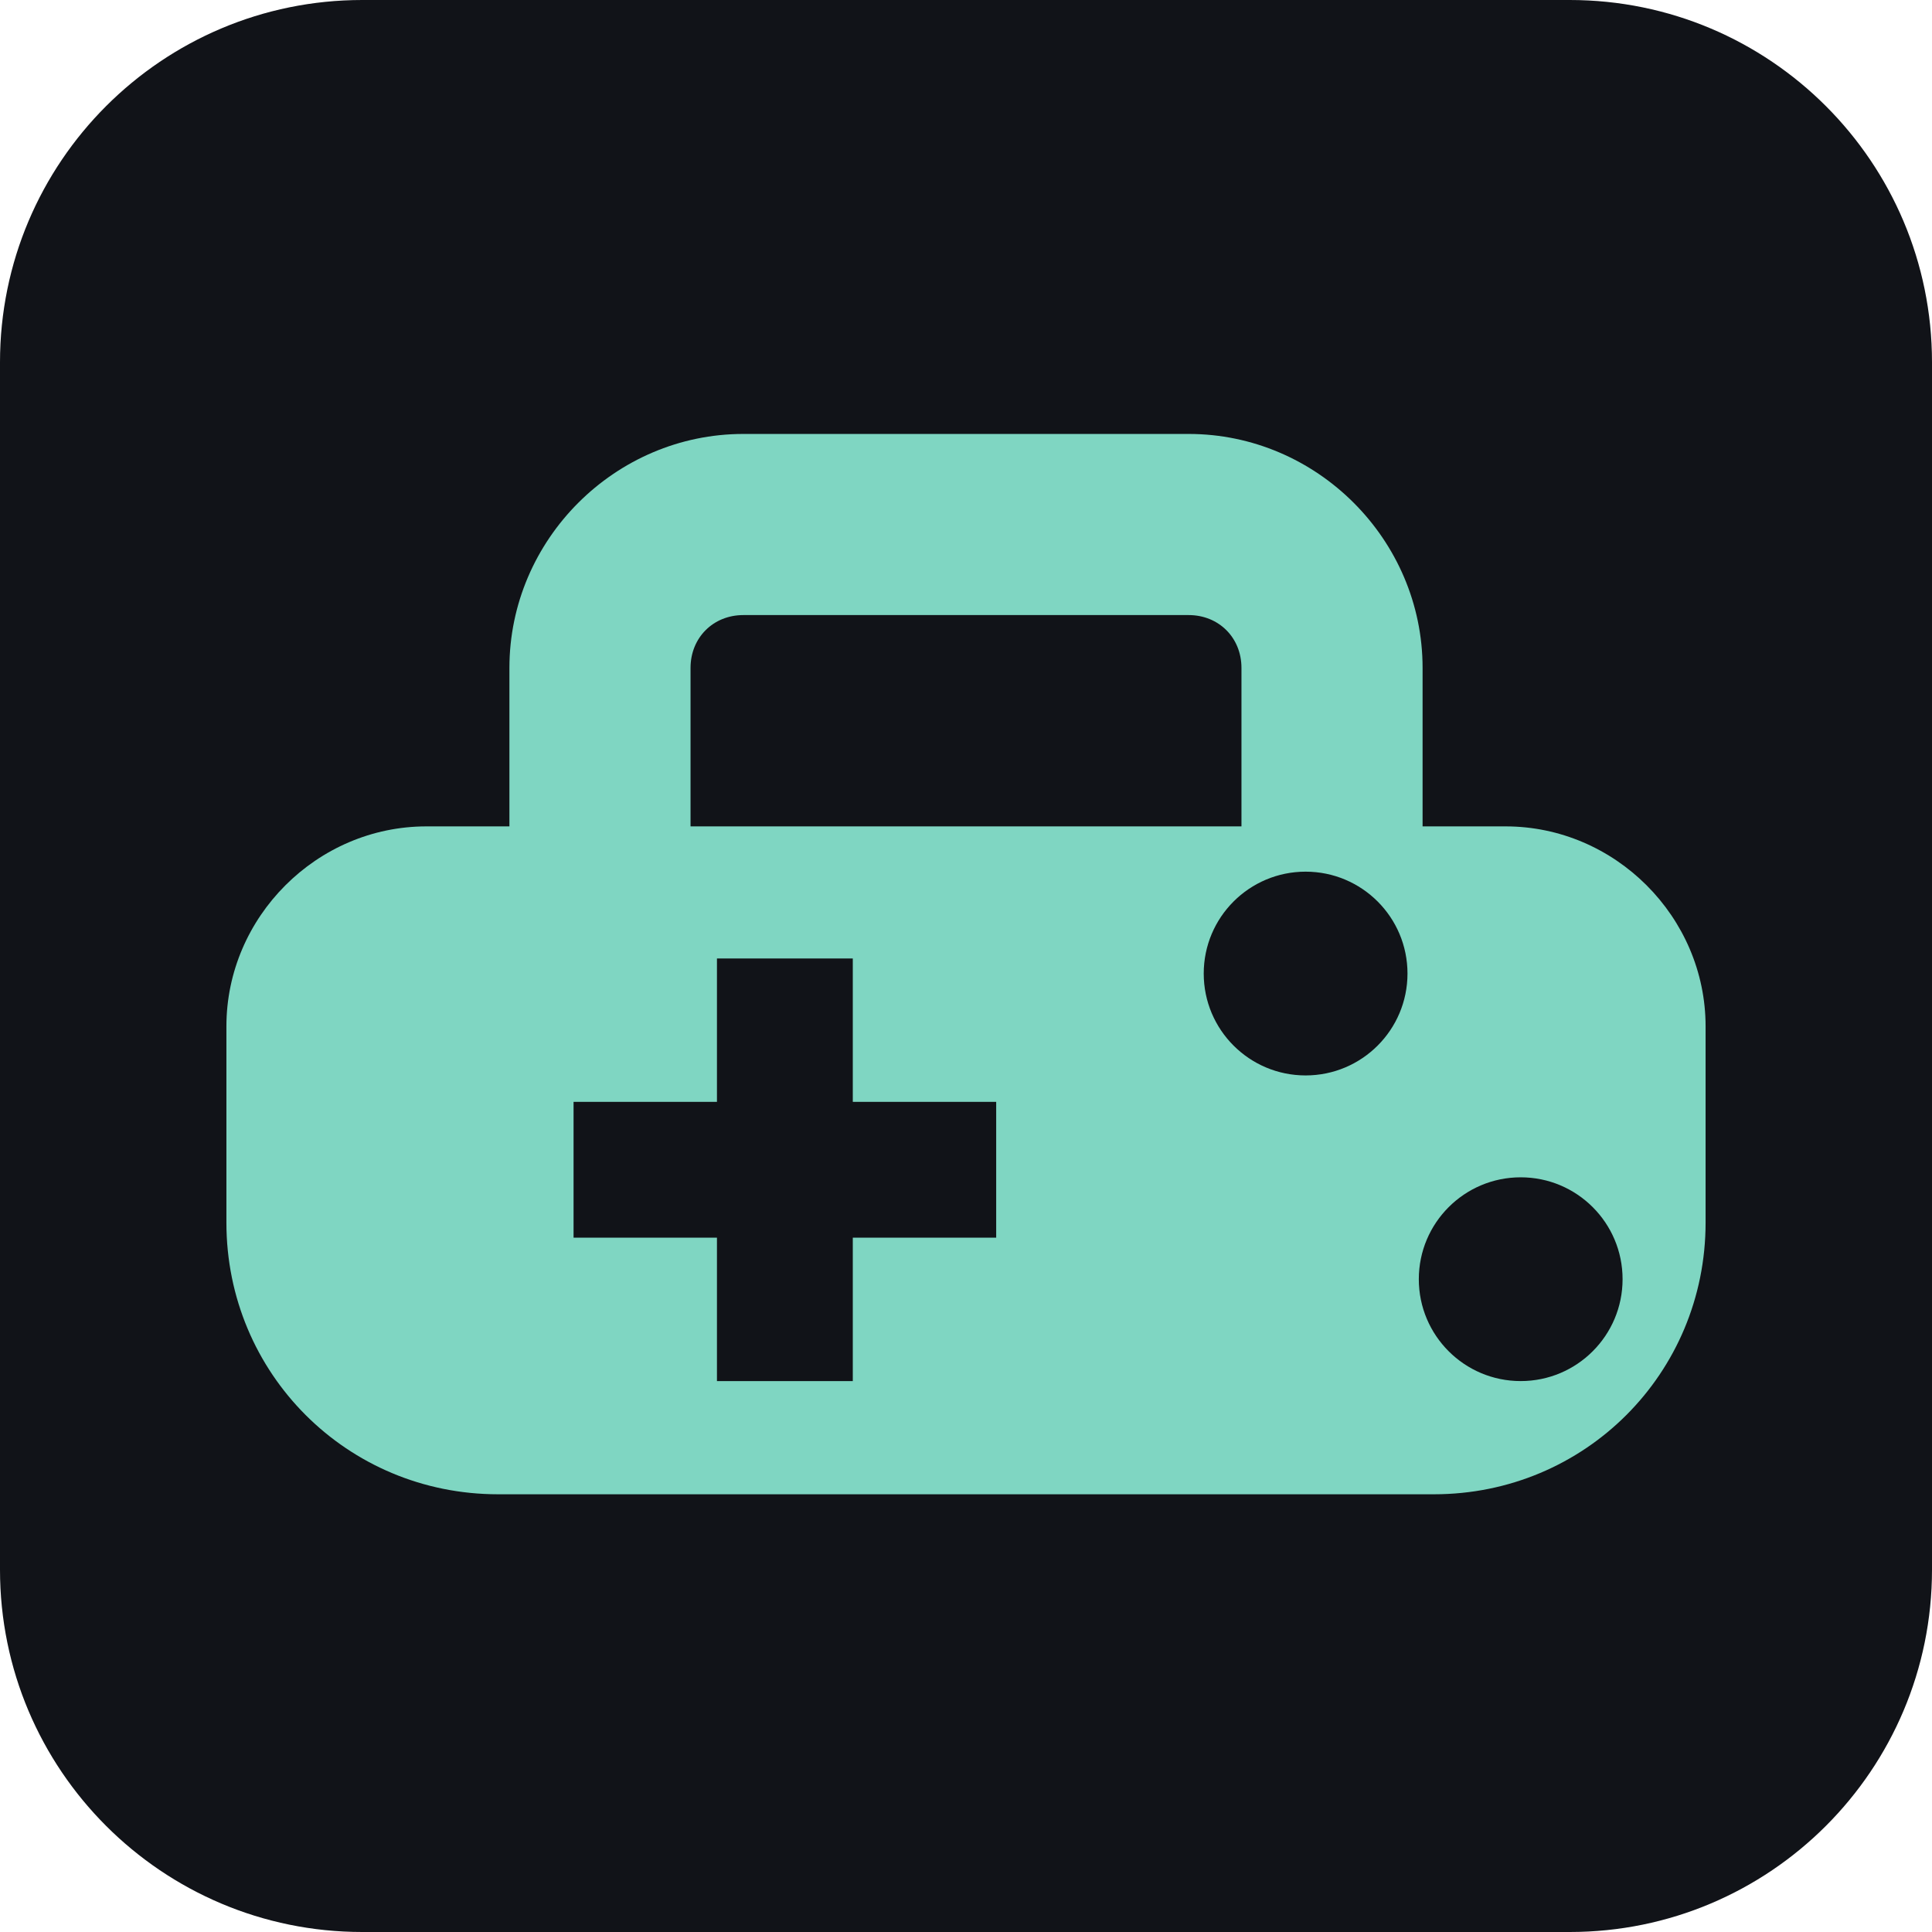
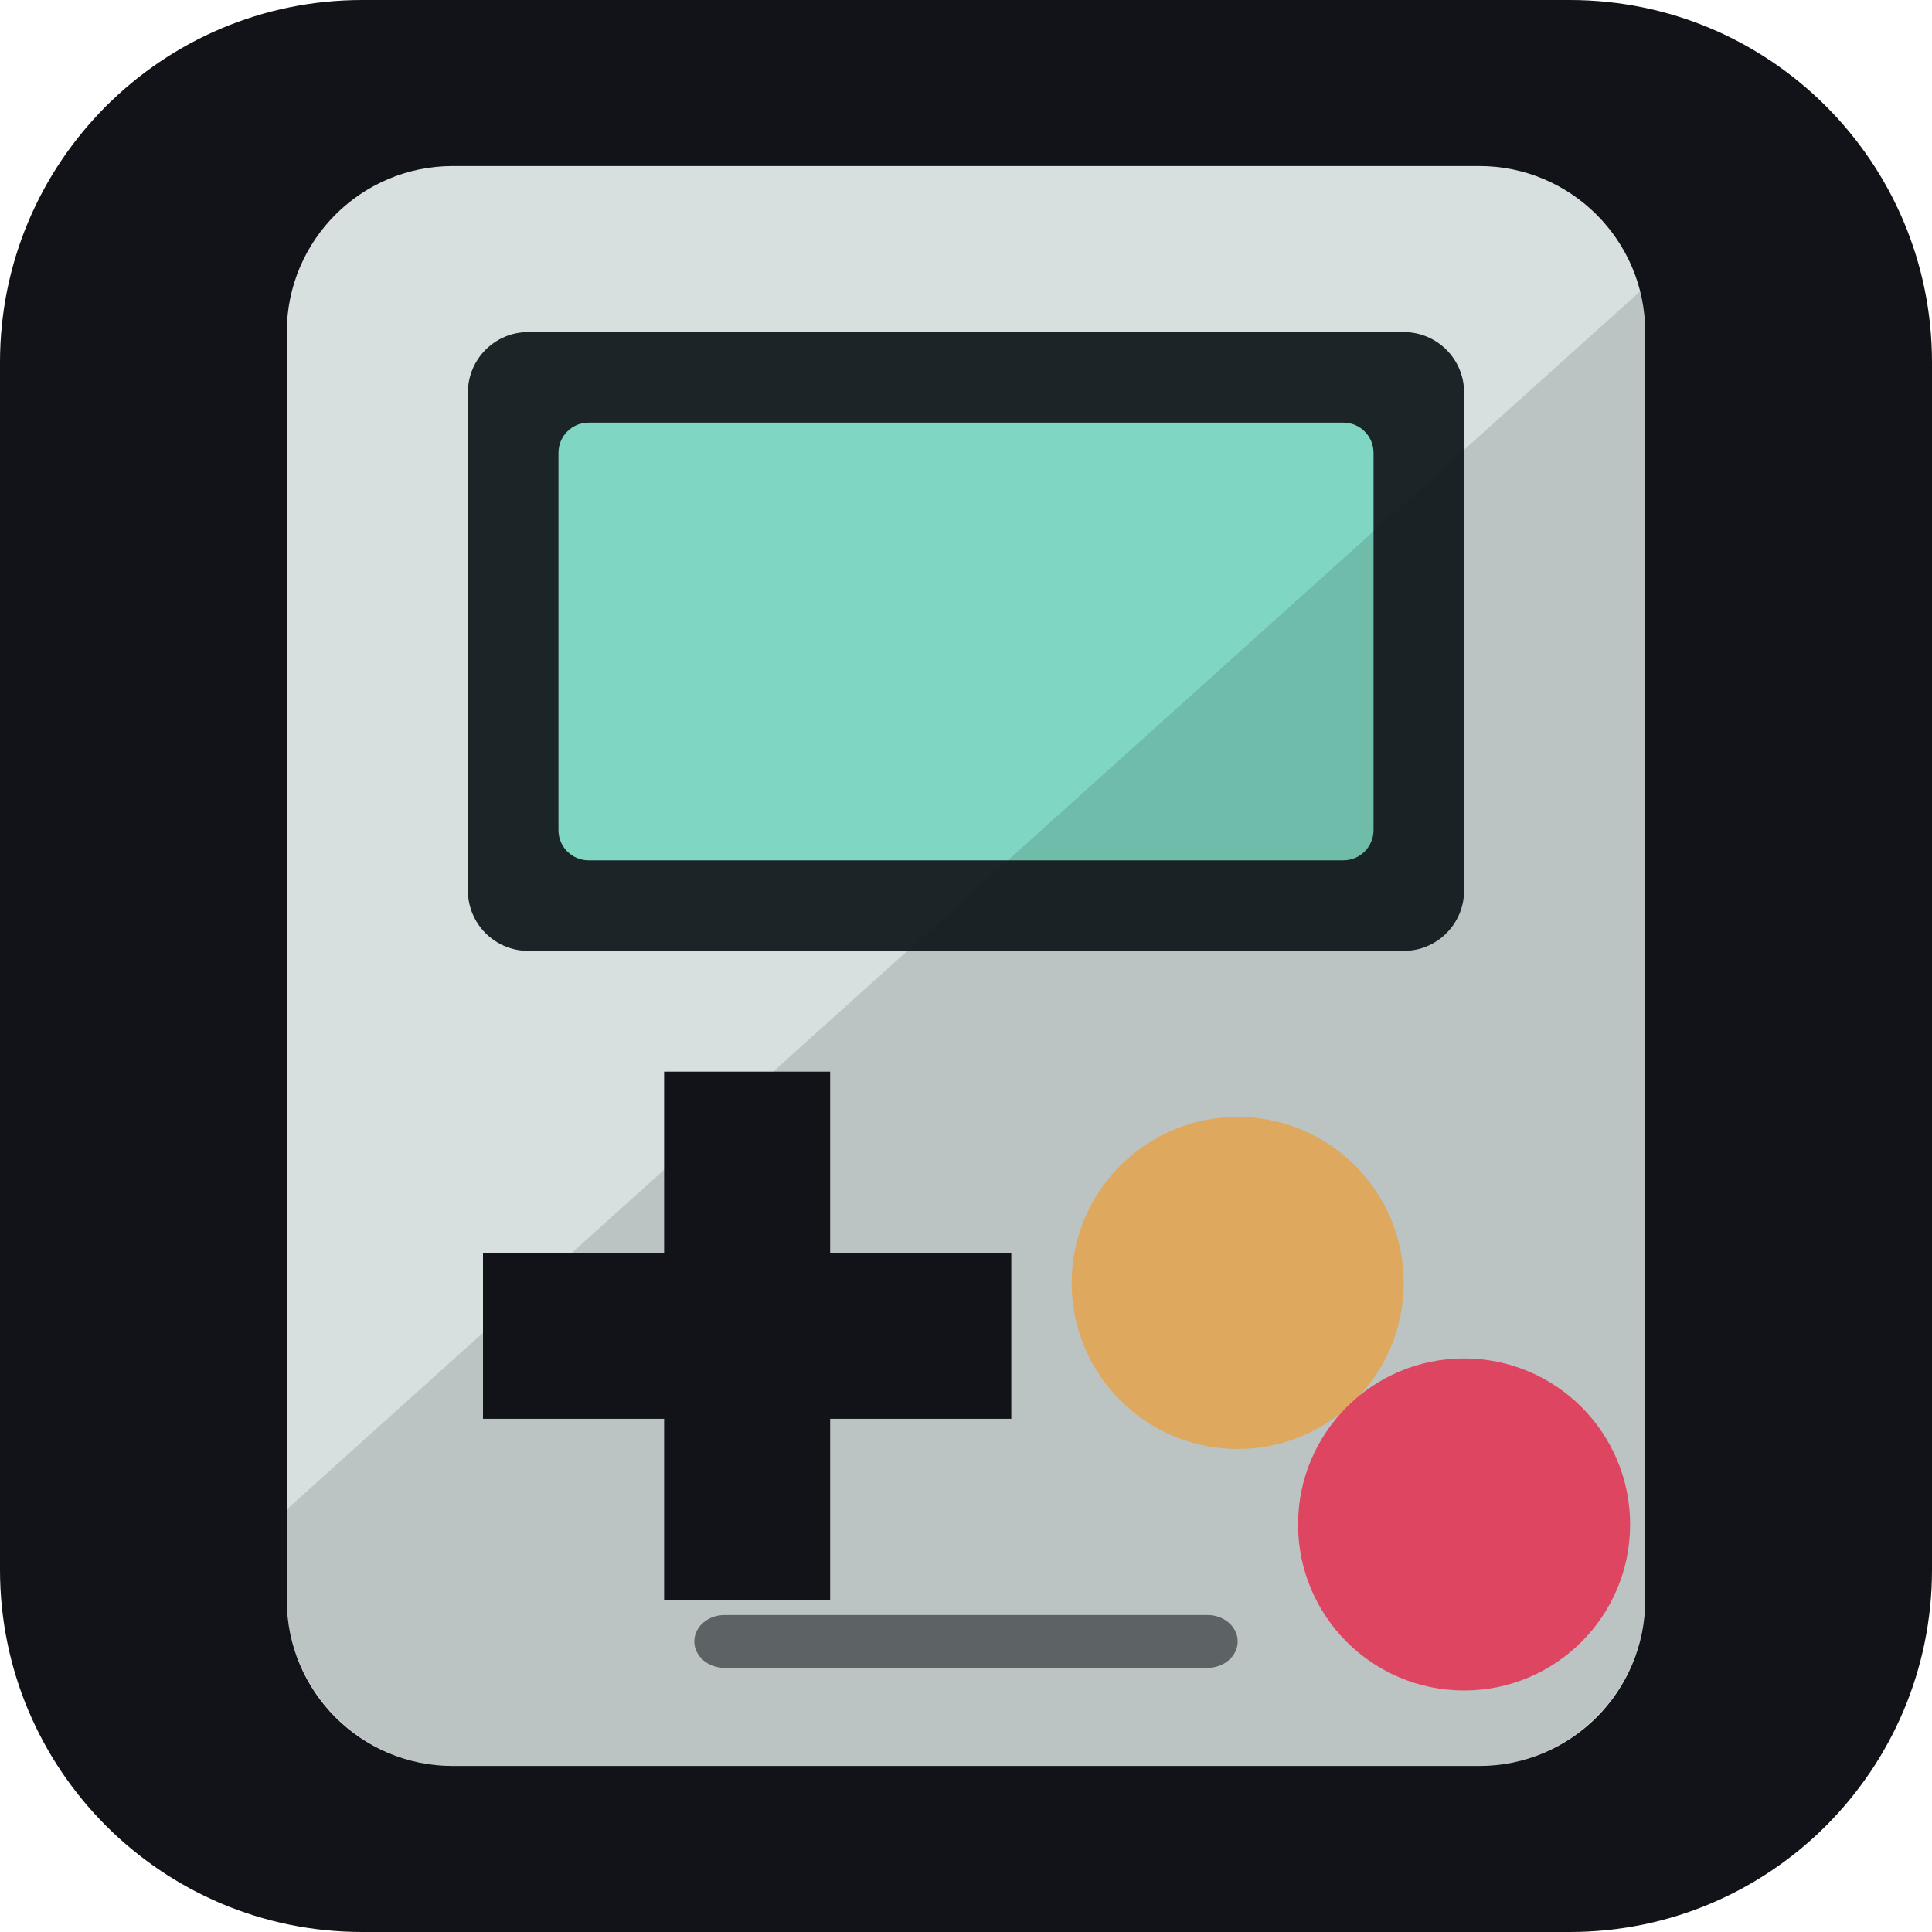
- <svg xmlns="http://www.w3.org/2000/svg" viewBox="0 0 512 512">
-   <rect width="512" height="512" rx="96" fill="#111318" />
-   <path fill="#7fd6c2" d="M135 177c0-34 28-62 62-62h118c34 0 62 28 62 62v42h22c29 0 53 24 53 53v52c0 40-32 72-72 72H132c-40 0-72-32-72-72v-52c0-29 24-53 53-53h22v-42Zm48 42h146v-42c0-8-6-14-14-14H197c-8 0-14 6-14 14v42Z" />
-   <path fill="#111318" d="M152 292h38v-38h36v38h38v36h-38v38h-36v-38h-38v-36Zm194-7a27 27 0 1 0 0-54 27 27 0 0 0 0 54Zm57 81a27 27 0 1 0 0-54 27 27 0 0 0 0 54Z" />
+ <svg xmlns="http://www.w3.org/2000/svg" viewBox="0 0 256 256">
+   <rect width="256" height="256" rx="48" fill="#111318" />
+   <rect x="38" y="22" width="180" height="212" rx="22" fill="#d7e0df" />
+   <rect x="62" y="44" width="132" height="82" rx="8" fill="#1b2527" />
+   <rect x="74" y="56" width="108" height="58" rx="4" fill="#7fd6c2" />
+   <path fill="#111318" d="M64 166h24v-24h22v24h24v22h-24v24H88v-24H64v-22Z" />
+   <circle cx="164" cy="170" r="22" fill="#ffbf69" />
+   <circle cx="194" cy="202" r="22" fill="#ff4d6d" />
+   <rect x="92" y="214" width="72" height="7" rx="4" fill="#111318" opacity=".55" />
+   <path fill="#111318" opacity=".14" d="M38 200 218 38v174c0 12-10 22-22 22H60c-12 0-22-10-22-22v-12Z" />
</svg>
